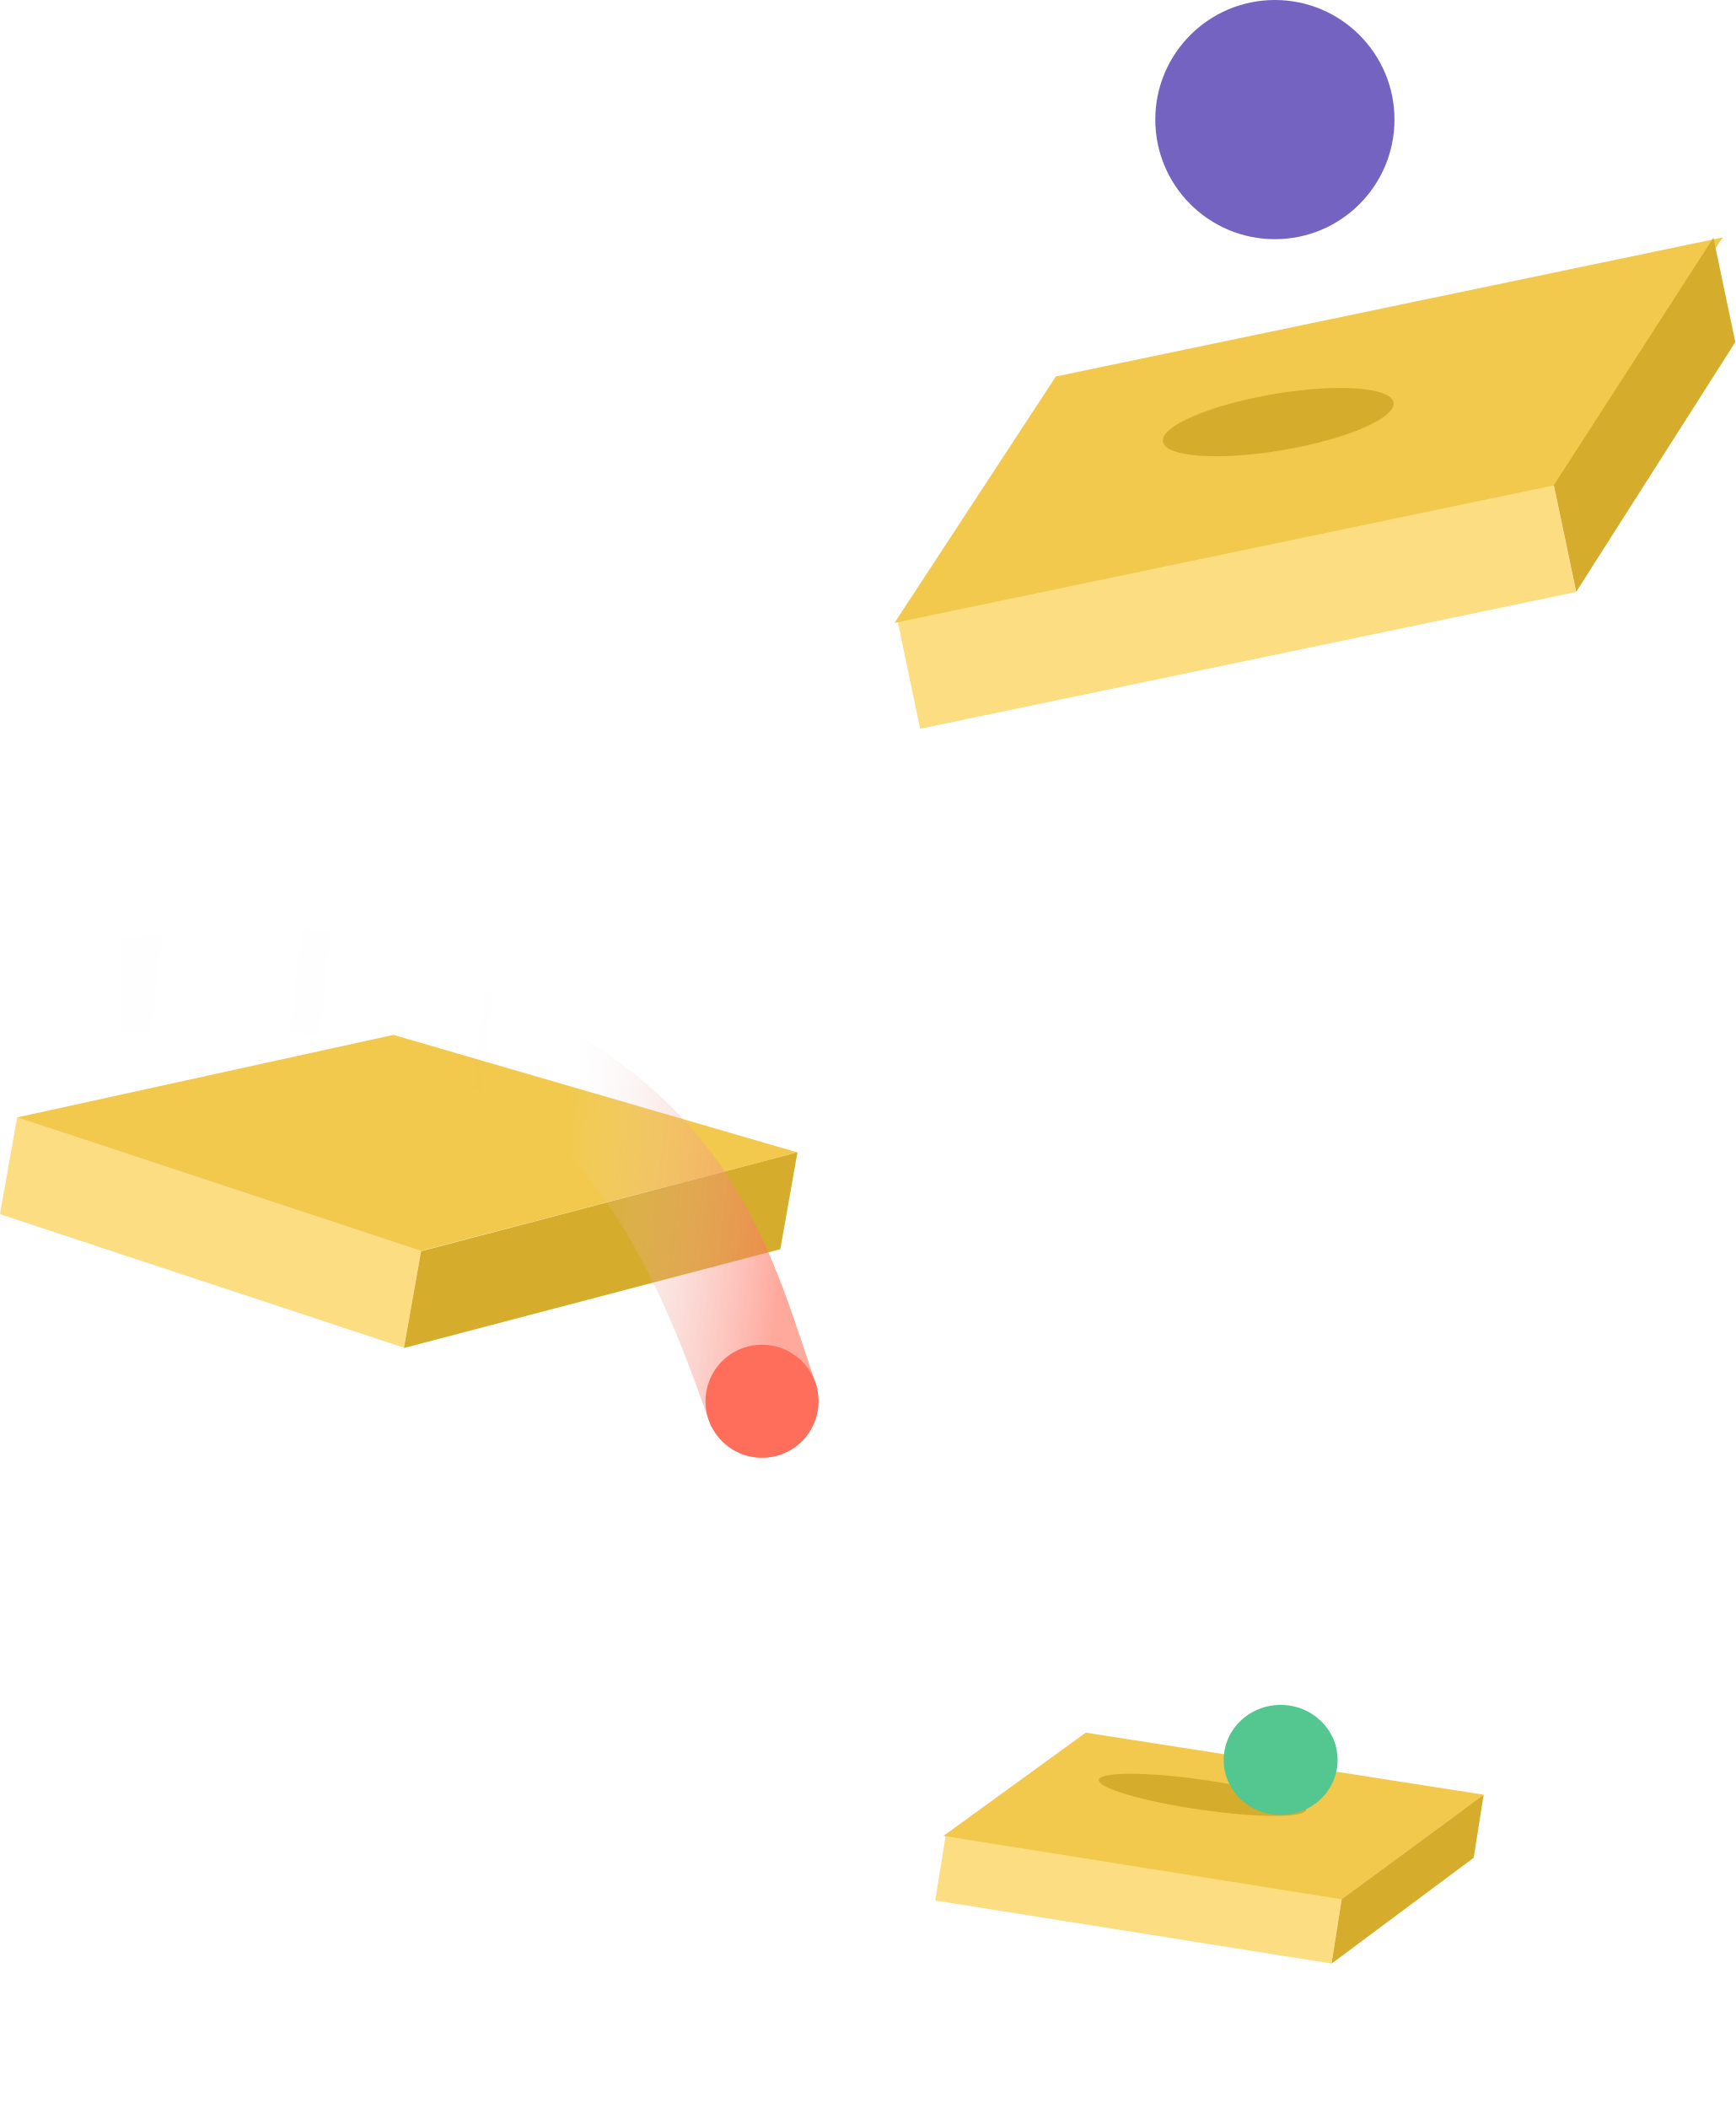
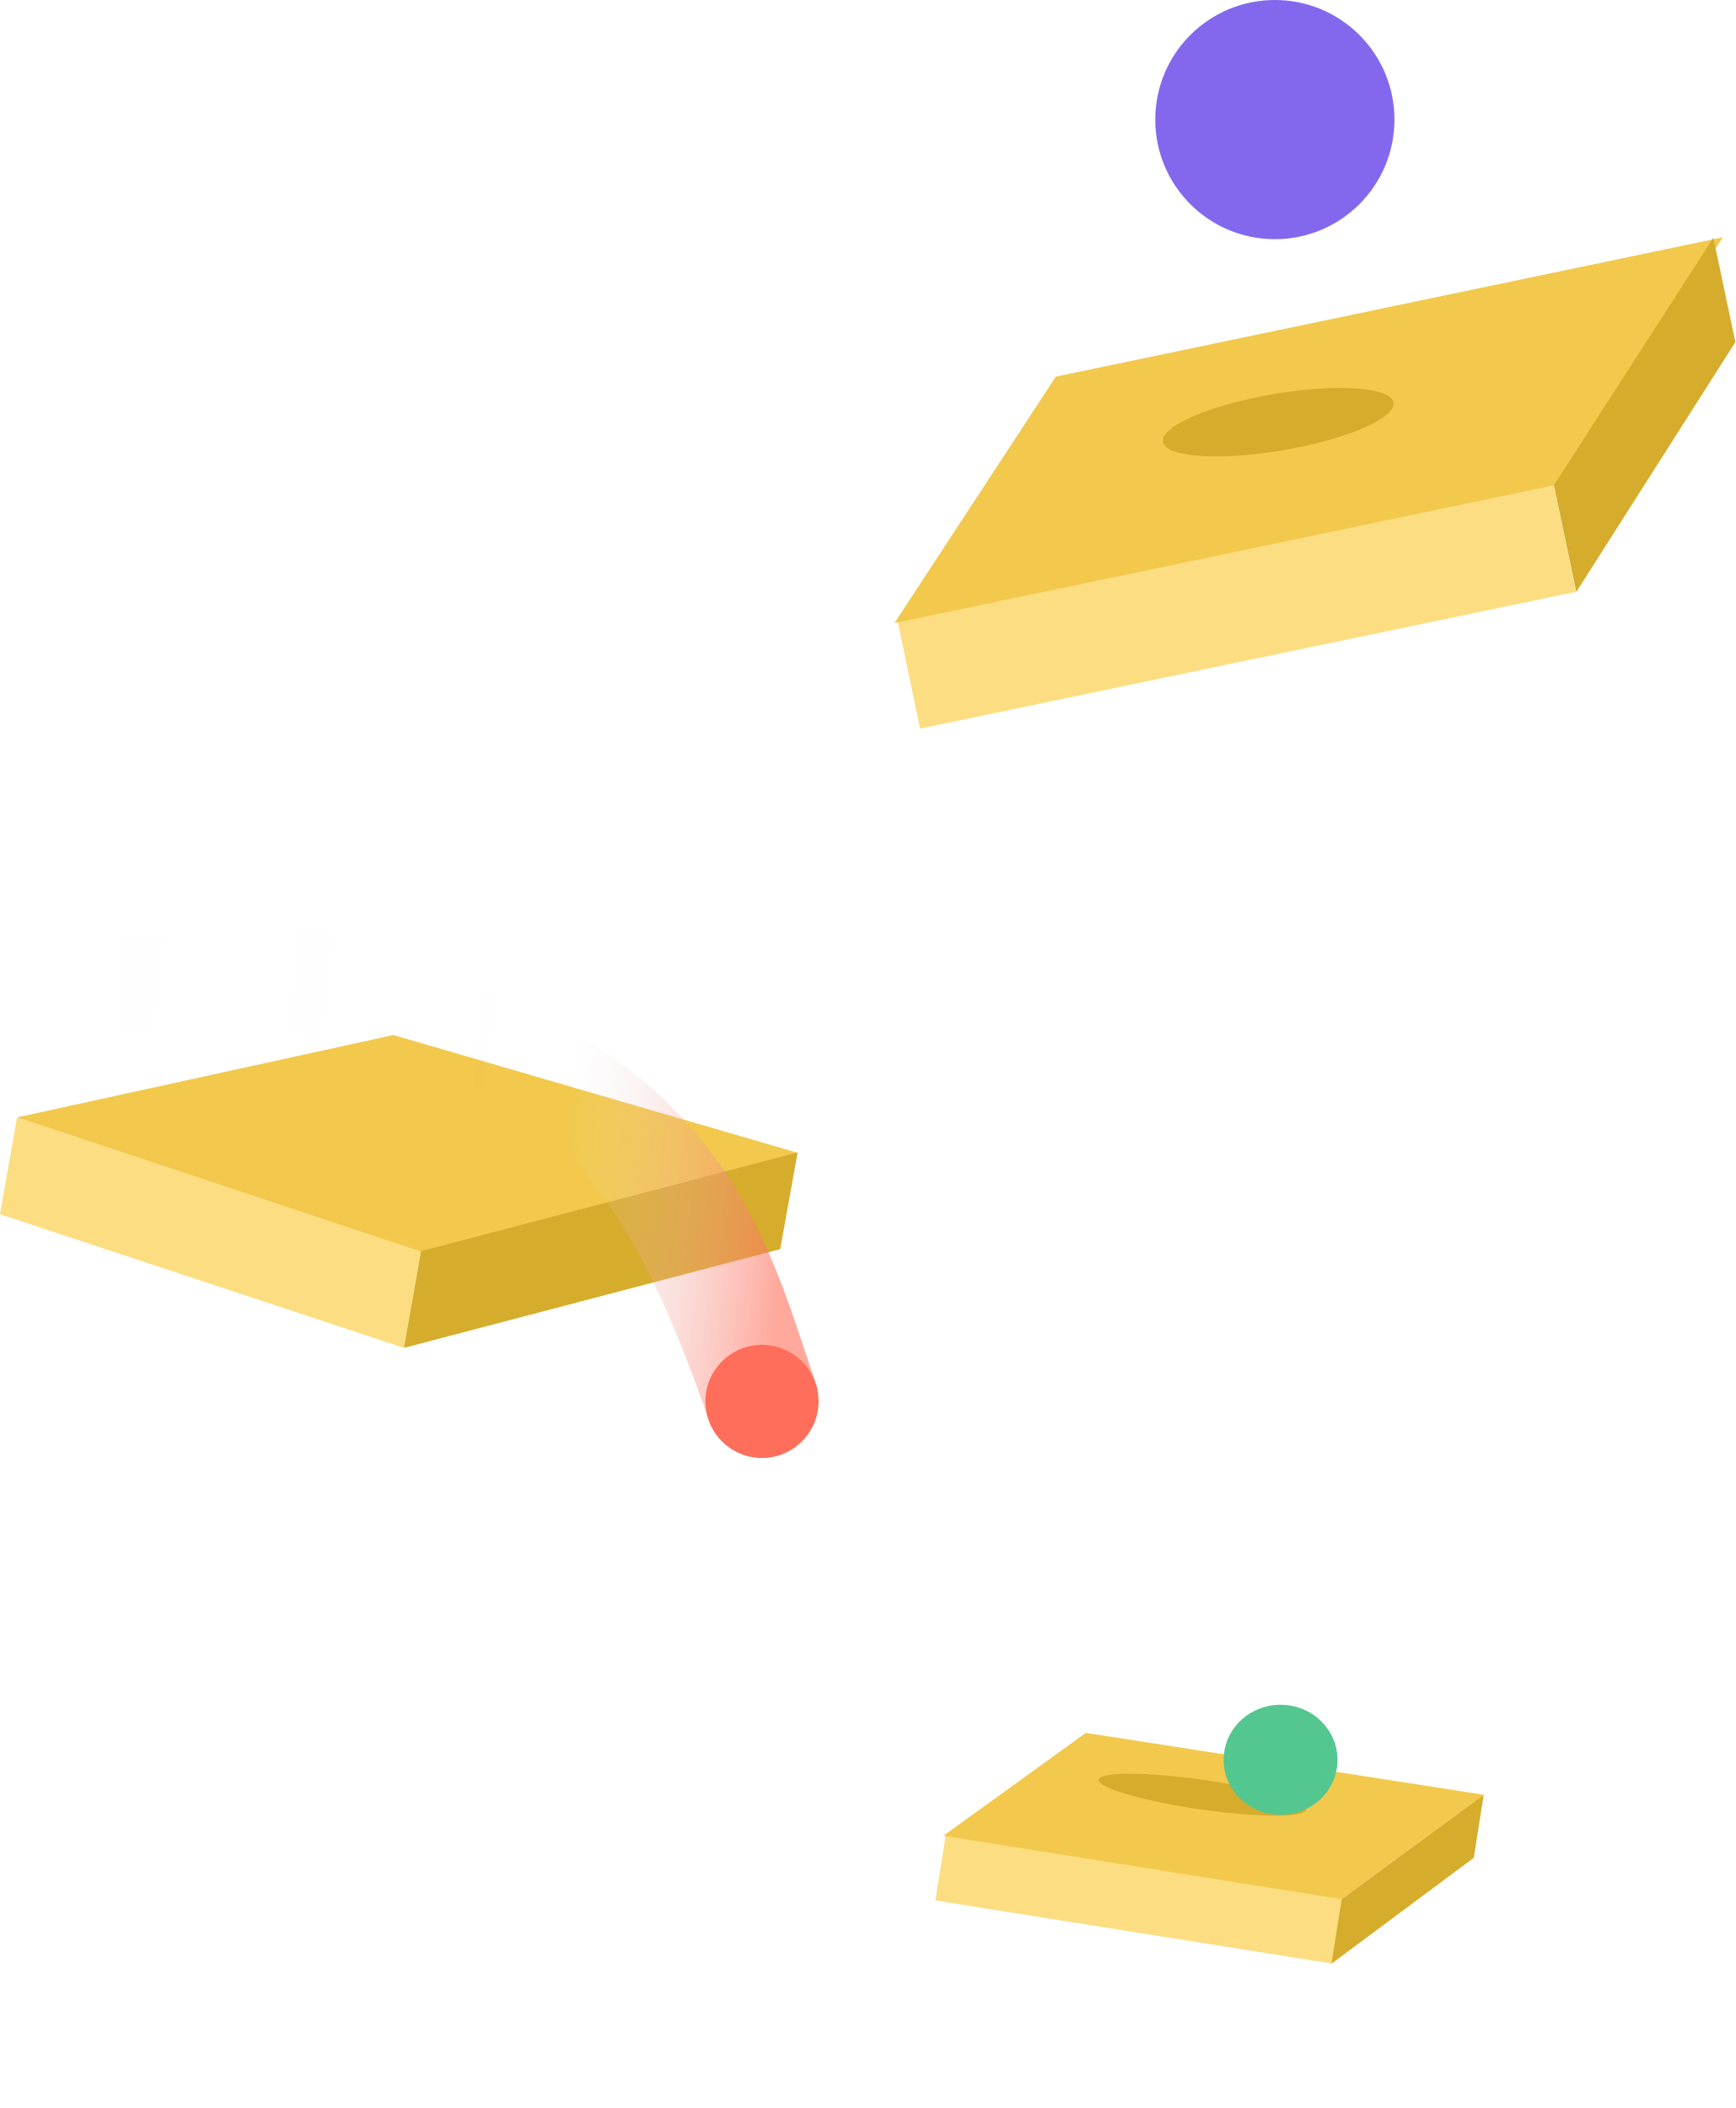
- <svg xmlns="http://www.w3.org/2000/svg" version="1.1" id="Layer_1" x="0px" y="0px" viewBox="0 0 457.09 555.21" style="enable-background:new 0 0 457.09 555.21;" xml:space="preserve">
+ <svg xmlns="http://www.w3.org/2000/svg" version="1.1" id="Layer_1" x="0px" y="0px" viewBox="0 0 457.1 555.2" style="enable-background:new 0 0 457.1 555.2;" xml:space="preserve">
  <style type="text/css">
	.st0{fill:#FCDD81;}
	.st1{fill:#F2C94C;}
	.st2{fill:#D6AC2C;}
- 	.st3{fill:#7563C1;}
+ 	.st3{fill:#8368EE;}
	.st4{fill:url(#SVGID_1_);}
	.st5{fill:#FF6E5A;}
	.st6{fill:#54C68F;}
</style>
  <g>
-     <rect x="237.51" y="144.74" transform="matrix(0.9789 -0.2041 0.2041 0.9789 -25.6971 69.8498)" class="st0" width="176.49" height="29.51" />
-     <polygon class="st1" points="278.12,99.16 453.75,62.54 411.26,127.43 235.62,164.05  " />
-     <path class="st2" d="M451.32,62.62l-42.03,65.18l5.89,28.08l41.91-65.78L451.32,62.62z" />
-     <circle class="st3" cx="335.81" cy="31.5" r="31.5" />
-     <ellipse transform="matrix(0.9858 -0.1677 0.1677 0.9858 -13.8762 58.0468)" class="st2" cx="336.7" cy="111.17" rx="30.8" ry="7.47" />
+     <rect x="237.5" y="144.7" transform="matrix(0.9789 -0.2041 0.2041 0.9789 -25.6967 69.8439)" class="st0" width="176.5" height="29.5" />
+     <polygon class="st1" points="278.1,99.2 453.8,62.5 411.3,127.4 235.6,164.1  " />
+     <path class="st2" d="M451.3,62.6l-42,65.2l5.9,28.1l41.9-65.8L451.3,62.6z" />
+     <circle class="st3" cx="335.8" cy="31.5" r="31.5" />
+     <ellipse transform="matrix(0.9858 -0.1677 0.1677 0.9858 -13.876 58.0389)" class="st2" cx="336.7" cy="111.2" rx="30.8" ry="7.5" />
  </g>
  <g>
-     <polygon class="st0" points="4.51,294.3 110.92,329.47 106.41,354.96 0,319.79  " />
-     <path class="st1" d="M103.63,272.57l106.42,30.95l-99.15,25.96L4.5,294.31L103.63,272.57z" />
-     <polygon class="st2" points="110.91,329.55 210.05,303.51 205.54,329.01 106.4,355.04  " />
-     <linearGradient id="SVGID_1_" gradientUnits="userSpaceOnUse" x1="207.698" y1="317.521" x2="-48.398" y2="346.895" gradientTransform="matrix(1 0 0 -1 0 636.1754)">
+     <polygon class="st0" points="4.5,294.3 110.9,329.5 106.4,355 0,319.8  " />
+     <path class="st1" d="M103.6,272.6l106.4,31l-99.2,26L4.5,294.3L103.6,272.6z" />
+     <polygon class="st2" points="110.9,329.5 210.1,303.5 205.5,329 106.4,355  " />
+     <linearGradient id="SVGID_1_" gradientUnits="userSpaceOnUse" x1="207.698" y1="182.484" x2="-48.399" y2="153.11" gradientTransform="matrix(1 0 0 1 0 136.1754)">
      <stop offset="0" style="stop-color:#FF6E5A;stop-opacity:0.6" />
      <stop offset="0.239" style="stop-color:#E5E5E5;stop-opacity:0" />
-       <stop offset="0.676" style="stop-color:#E3E3E3;stop-opacity:0.01" />
+       <stop offset="0.676" style="stop-color:#E3E3E3;stop-opacity:1.000000e-02" />
    </linearGradient>
-     <path class="st4" d="M133.11,262.93c61.64,26.53,70.66,69.59,82.3,103.05l-28.13,9.79c-9.79-28.13-27.21-75.82-63.02-89.3   c-47.07-17.72-31.62-14.4-92.12-14.4v-25.5C91.63,246.57,71.47,236.4,133.11,262.93z" />
-     <circle class="st5" cx="200.72" cy="369.07" r="14.89" />
+     <path class="st4" d="M133.1,262.9c61.6,26.5,70.7,69.6,82.3,103l-28.1,9.8c-9.8-28.1-27.2-75.8-63-89.3   c-47.1-17.7-31.6-14.4-92.1-14.4v-25.5C91.6,246.6,71.5,236.4,133.1,262.9z" />
+     <circle class="st5" cx="200.7" cy="369.1" r="14.9" />
  </g>
  <g>
-     <rect x="291.09" y="447.34" transform="matrix(0.1572 -0.9876 0.9876 0.1572 -241.1908 717.7161)" class="st0" width="17.67" height="105.66" />
-     <path class="st1" d="M286,456.35l104.81,16.34l-37.39,27.54l-104.91-16.69L286,456.35z" />
-     <path class="st2" d="M390.8,472.69l-37.39,27.53l-2.68,16.97l37.45-27.89L390.8,472.69z" />
-     <ellipse transform="matrix(0.1431 -0.9897 0.9897 0.1431 -196.4133 718.5671)" class="st2" cx="316.74" cy="472.71" rx="3.94" ry="27.59" />
-     <ellipse class="st6" cx="337.33" cy="463.54" rx="15" ry="14.5" />
+     <rect x="291.1" y="447.3" transform="matrix(0.1572 -0.9876 0.9876 0.1572 -241.1404 717.7145)" class="st0" width="17.7" height="105.7" />
+     <path class="st1" d="M286,456.4l104.8,16.3l-37.4,27.5l-104.9-16.7L286,456.4z" />
+     <path class="st2" d="M390.8,472.7l-37.4,27.5l-2.7,17l37.5-27.9L390.8,472.7z" />
+     <ellipse transform="matrix(0.1431 -0.9897 0.9897 0.1431 -196.4434 718.5787)" class="st2" cx="316.8" cy="472.7" rx="3.9" ry="27.6" />
+     <ellipse class="st6" cx="337.3" cy="463.5" rx="15" ry="14.5" />
  </g>
</svg>
